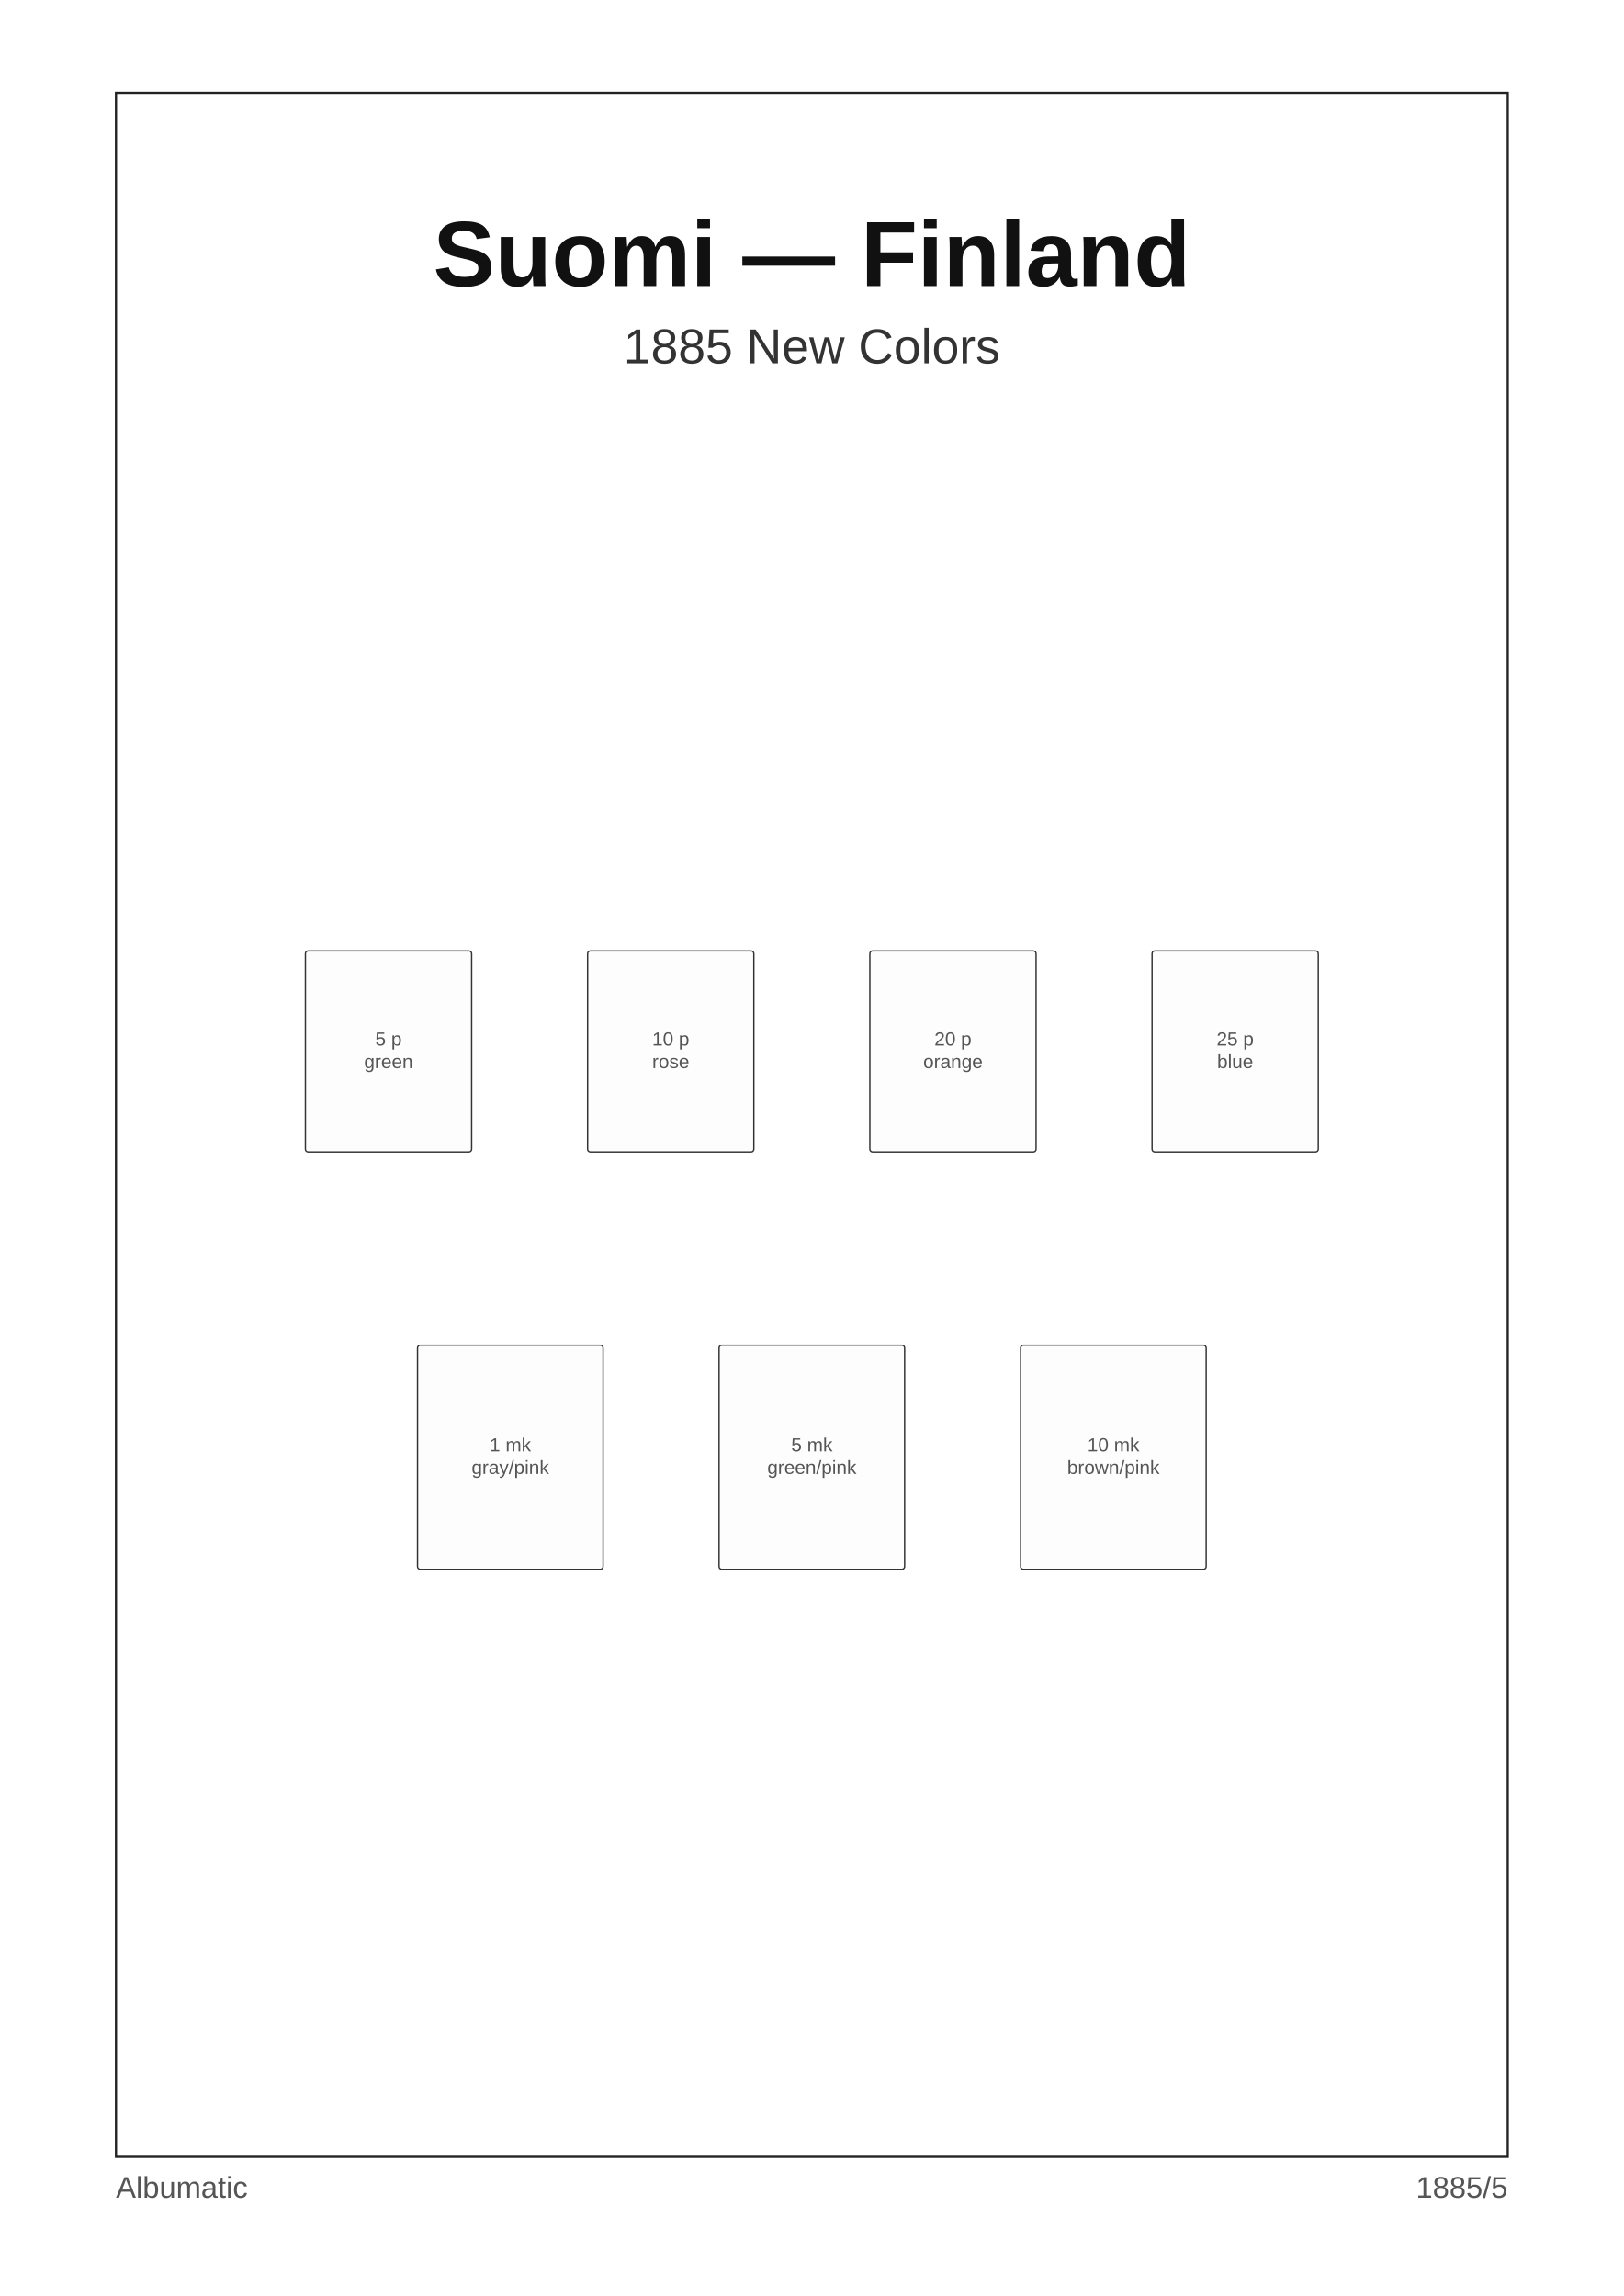
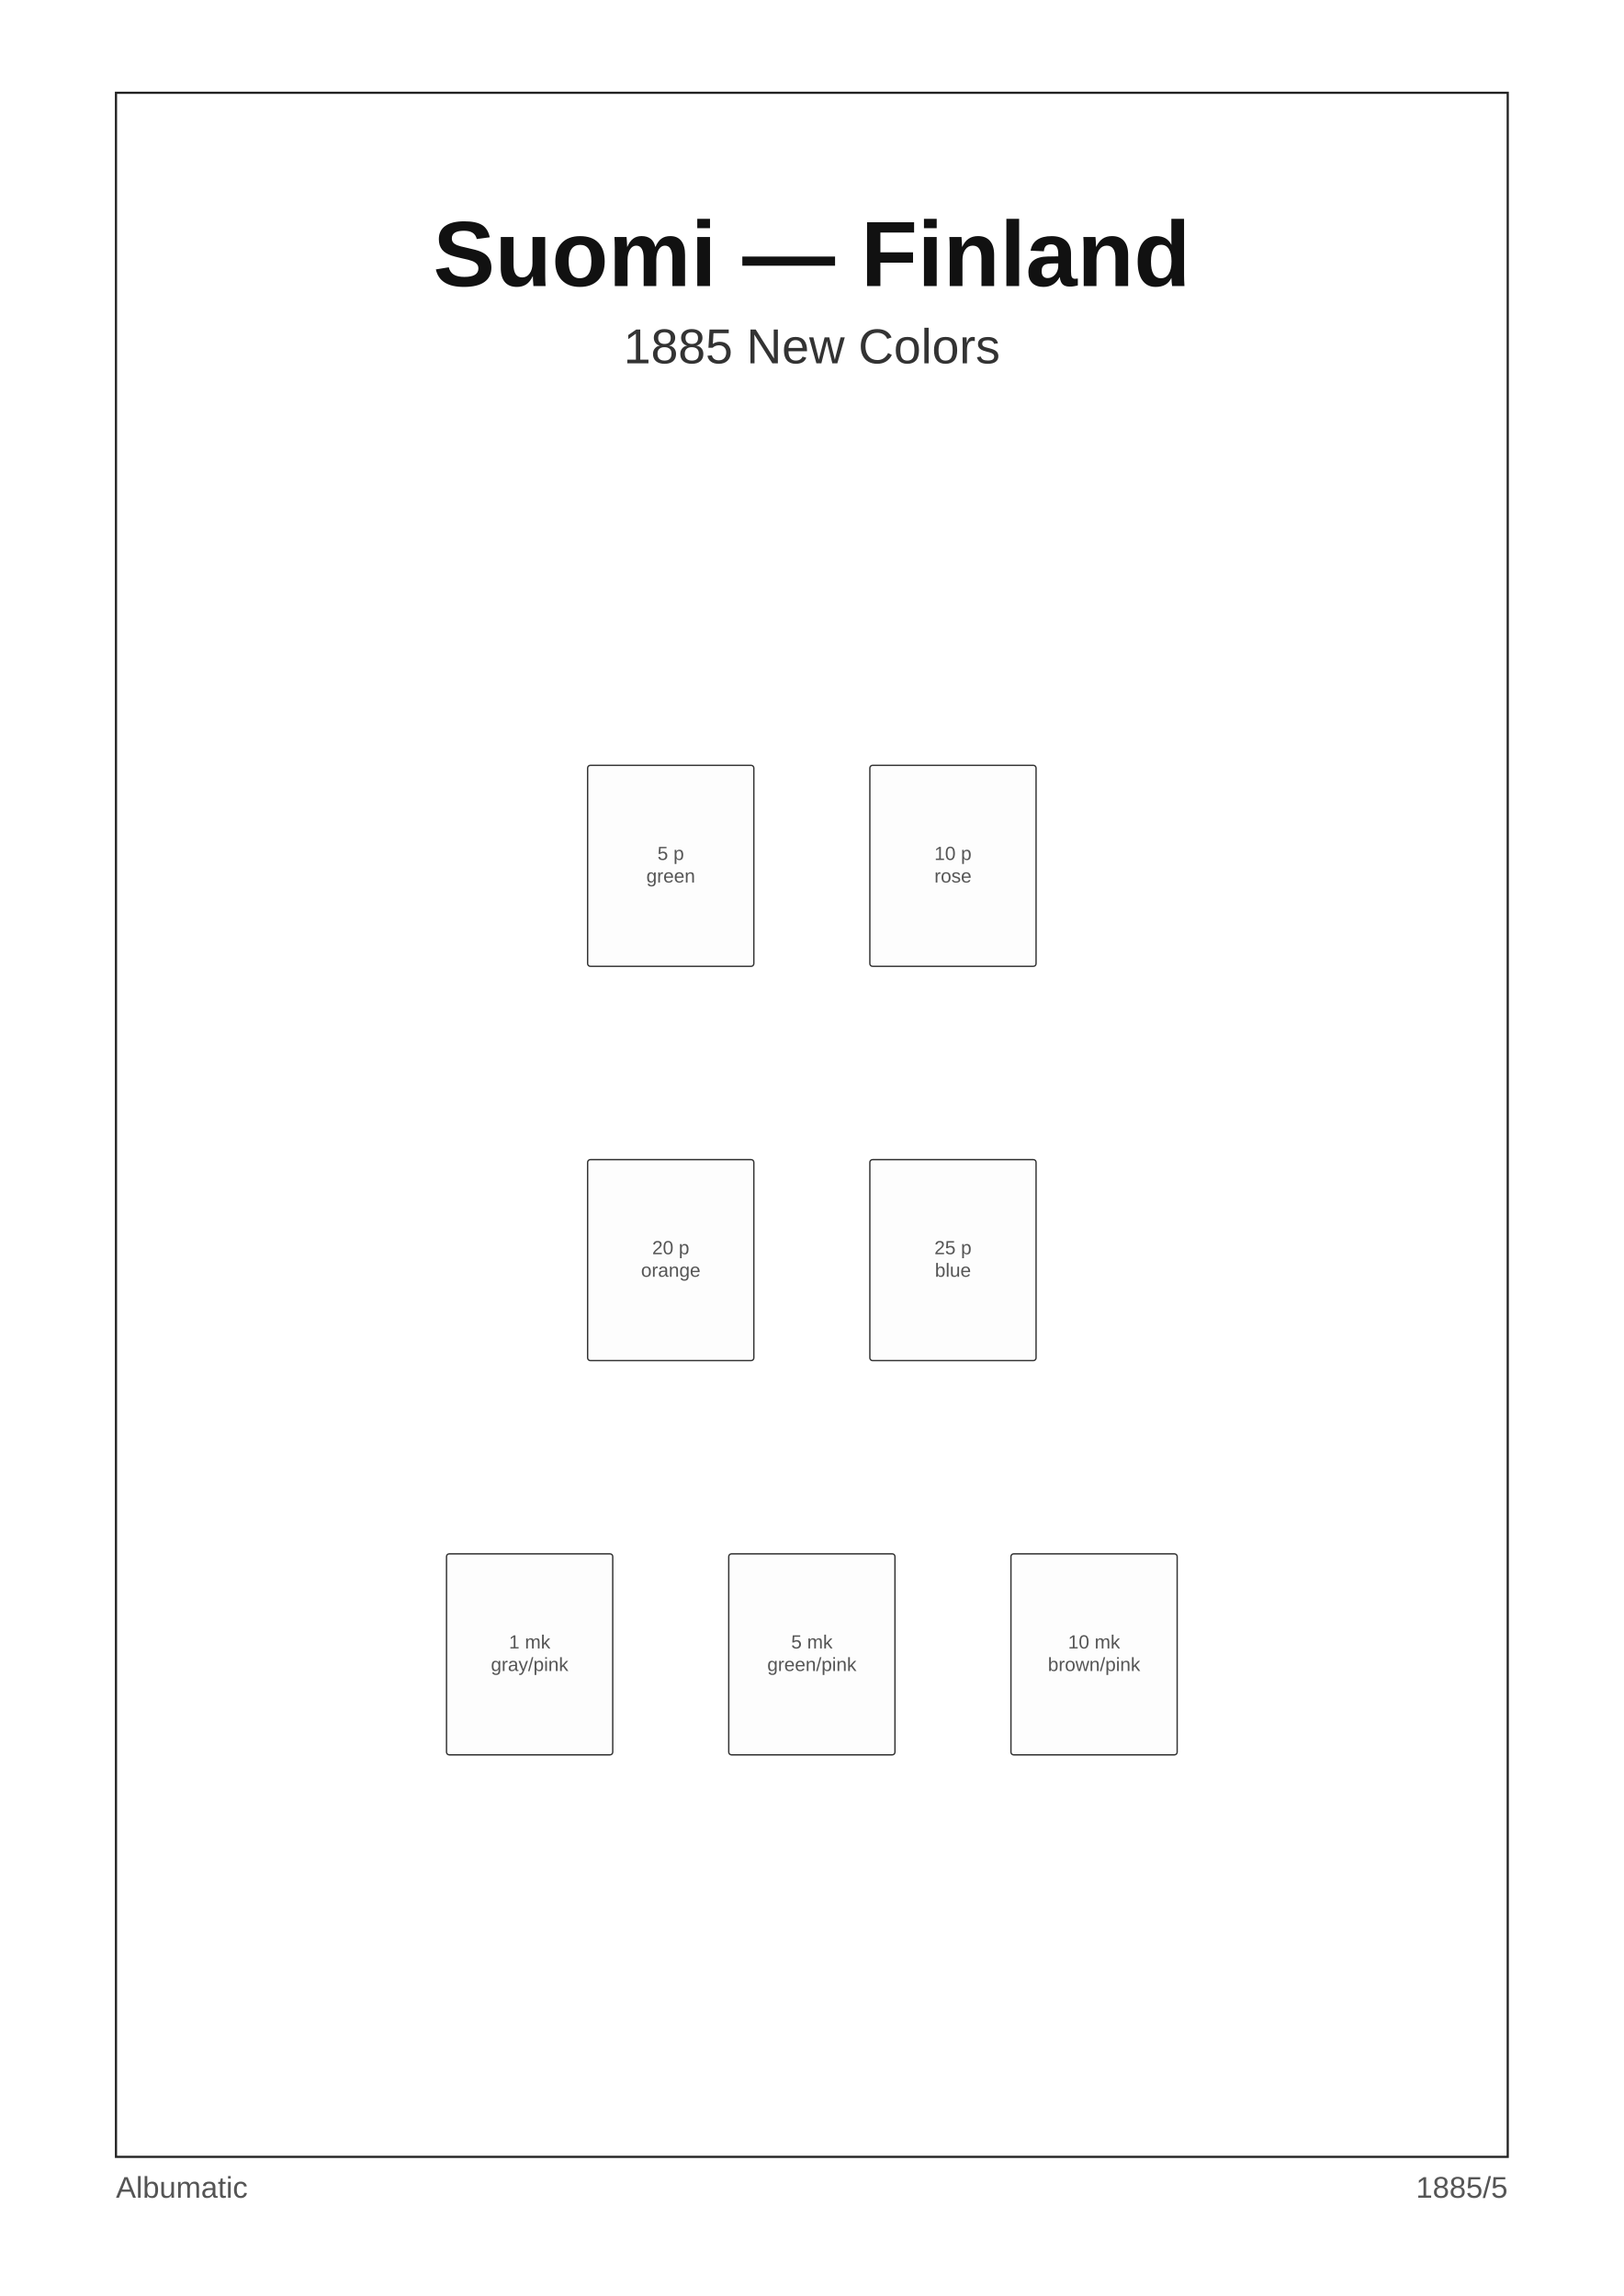
<svg xmlns="http://www.w3.org/2000/svg" viewBox="0 0 595.28 841.89" width="100%" height="100%" style="background:#ffffff; display:block;">
  <defs>
    <style>
      .border { fill: none; stroke: #222222; stroke-width: 0.8; }
      .stamp-frame { fill: #fdfdfd; stroke: #333333; stroke-width: 0.5; }
      .header1 { font-family: "Liberation Sans", "DejaVu Sans", "Helvetica", Arial, sans-serif; font-size: 34px; font-weight: bold; text-anchor: middle; fill: #111111; }
      .header2 { font-family: "Liberation Sans", "DejaVu Sans", "Helvetica", Arial, sans-serif; font-size: 18px; text-anchor: middle; fill: #333333; }
      .footer { font-family: "Liberation Sans", "DejaVu Sans", "Helvetica", Arial, sans-serif; font-size: 11px; fill: #555555; }
      .stamp-text { font-family: "Liberation Sans", "DejaVu Sans", "Helvetica", Arial, sans-serif; text-anchor: middle; dominant-baseline: middle; fill: #555555; }
      .stamp-label { font-family: "Liberation Sans", "DejaVu Sans", "Helvetica", Arial, sans-serif; text-anchor: middle; fill: #222222; }
    </style>
  </defs>
  <rect class="border" x="42.52" y="34.02" width="510.24" height="756.85" />
  <text class="footer" x="42.52" y="805.87">Albumatic</text>
  <text class="footer" x="552.76" y="805.87" text-anchor="end">1885/5</text>
  <text class="header1" x="297.64" y="104.88">Suomi — Finland</text>
  <text class="header2" x="297.64" y="133.23">1885 New Colors</text>
  <g class="stamp-group">
-     <rect class="stamp-frame" x="111.97" y="348.66" width="60.94" height="73.70" rx="1" />
-     <text class="stamp-text" style="font-size:7.0px;" x="142.44" y="381.38">5 p</text>
-     <text class="stamp-text" style="font-size:7.0px;" x="142.44" y="389.64">green</text>
+     <rect class="stamp-frame" x="215.43" y="280.63" width="60.94" height="73.70" rx="1" />
+     <text class="stamp-text" style="font-size:7.0px;" x="245.91" y="313.35">5 p</text>
+     <text class="stamp-text" style="font-size:7.0px;" x="245.91" y="321.61">green</text>
  </g>
  <g class="stamp-group">
-     <rect class="stamp-frame" x="215.43" y="348.66" width="60.94" height="73.70" rx="1" />
-     <text class="stamp-text" style="font-size:7.0px;" x="245.91" y="381.38">10 p</text>
-     <text class="stamp-text" style="font-size:7.0px;" x="245.91" y="389.64">rose</text>
+     <rect class="stamp-frame" x="318.90" y="280.63" width="60.94" height="73.70" rx="1" />
+     <text class="stamp-text" style="font-size:7.0px;" x="349.37" y="313.35">10 p</text>
+     <text class="stamp-text" style="font-size:7.0px;" x="349.37" y="321.61">rose</text>
  </g>
  <g class="stamp-group">
-     <rect class="stamp-frame" x="318.90" y="348.66" width="60.94" height="73.70" rx="1" />
-     <text class="stamp-text" style="font-size:7.0px;" x="349.37" y="381.38">20 p</text>
-     <text class="stamp-text" style="font-size:7.0px;" x="349.37" y="389.64">orange</text>
+     <rect class="stamp-frame" x="215.43" y="425.20" width="60.94" height="73.70" rx="1" />
+     <text class="stamp-text" style="font-size:7.0px;" x="245.91" y="457.92">20 p</text>
+     <text class="stamp-text" style="font-size:7.0px;" x="245.91" y="466.18">orange</text>
  </g>
  <g class="stamp-group">
-     <rect class="stamp-frame" x="422.36" y="348.66" width="60.94" height="73.70" rx="1" />
-     <text class="stamp-text" style="font-size:7.0px;" x="452.83" y="381.38">25 p</text>
-     <text class="stamp-text" style="font-size:7.0px;" x="452.83" y="389.64">blue</text>
+     <rect class="stamp-frame" x="318.90" y="425.20" width="60.94" height="73.70" rx="1" />
+     <text class="stamp-text" style="font-size:7.0px;" x="349.37" y="457.92">25 p</text>
+     <text class="stamp-text" style="font-size:7.0px;" x="349.37" y="466.18">blue</text>
  </g>
  <g class="stamp-group">
-     <rect class="stamp-frame" x="153.07" y="493.23" width="68.03" height="82.20" rx="1" />
-     <text class="stamp-text" style="font-size:7.0px;" x="187.09" y="530.20">1 mk</text>
-     <text class="stamp-text" style="font-size:7.0px;" x="187.09" y="538.46">gray/pink</text>
+     <rect class="stamp-frame" x="163.70" y="569.76" width="60.94" height="73.70" rx="1" />
+     <text class="stamp-text" style="font-size:7.0px;" x="194.17" y="602.48">1 mk</text>
+     <text class="stamp-text" style="font-size:7.0px;" x="194.17" y="610.74">gray/pink</text>
  </g>
  <g class="stamp-group">
-     <rect class="stamp-frame" x="263.62" y="493.23" width="68.03" height="82.20" rx="1" />
-     <text class="stamp-text" style="font-size:7.0px;" x="297.64" y="530.20">5 mk</text>
-     <text class="stamp-text" style="font-size:7.0px;" x="297.64" y="538.46">green/pink</text>
+     <rect class="stamp-frame" x="267.17" y="569.76" width="60.94" height="73.70" rx="1" />
+     <text class="stamp-text" style="font-size:7.0px;" x="297.64" y="602.48">5 mk</text>
+     <text class="stamp-text" style="font-size:7.0px;" x="297.64" y="610.74">green/pink</text>
  </g>
  <g class="stamp-group">
-     <rect class="stamp-frame" x="374.17" y="493.23" width="68.03" height="82.20" rx="1" />
-     <text class="stamp-text" style="font-size:7.0px;" x="408.19" y="530.20">10 mk</text>
-     <text class="stamp-text" style="font-size:7.0px;" x="408.19" y="538.46">brown/pink</text>
+     <rect class="stamp-frame" x="370.63" y="569.76" width="60.94" height="73.70" rx="1" />
+     <text class="stamp-text" style="font-size:7.0px;" x="401.10" y="602.48">10 mk</text>
+     <text class="stamp-text" style="font-size:7.0px;" x="401.10" y="610.74">brown/pink</text>
  </g>
</svg>
